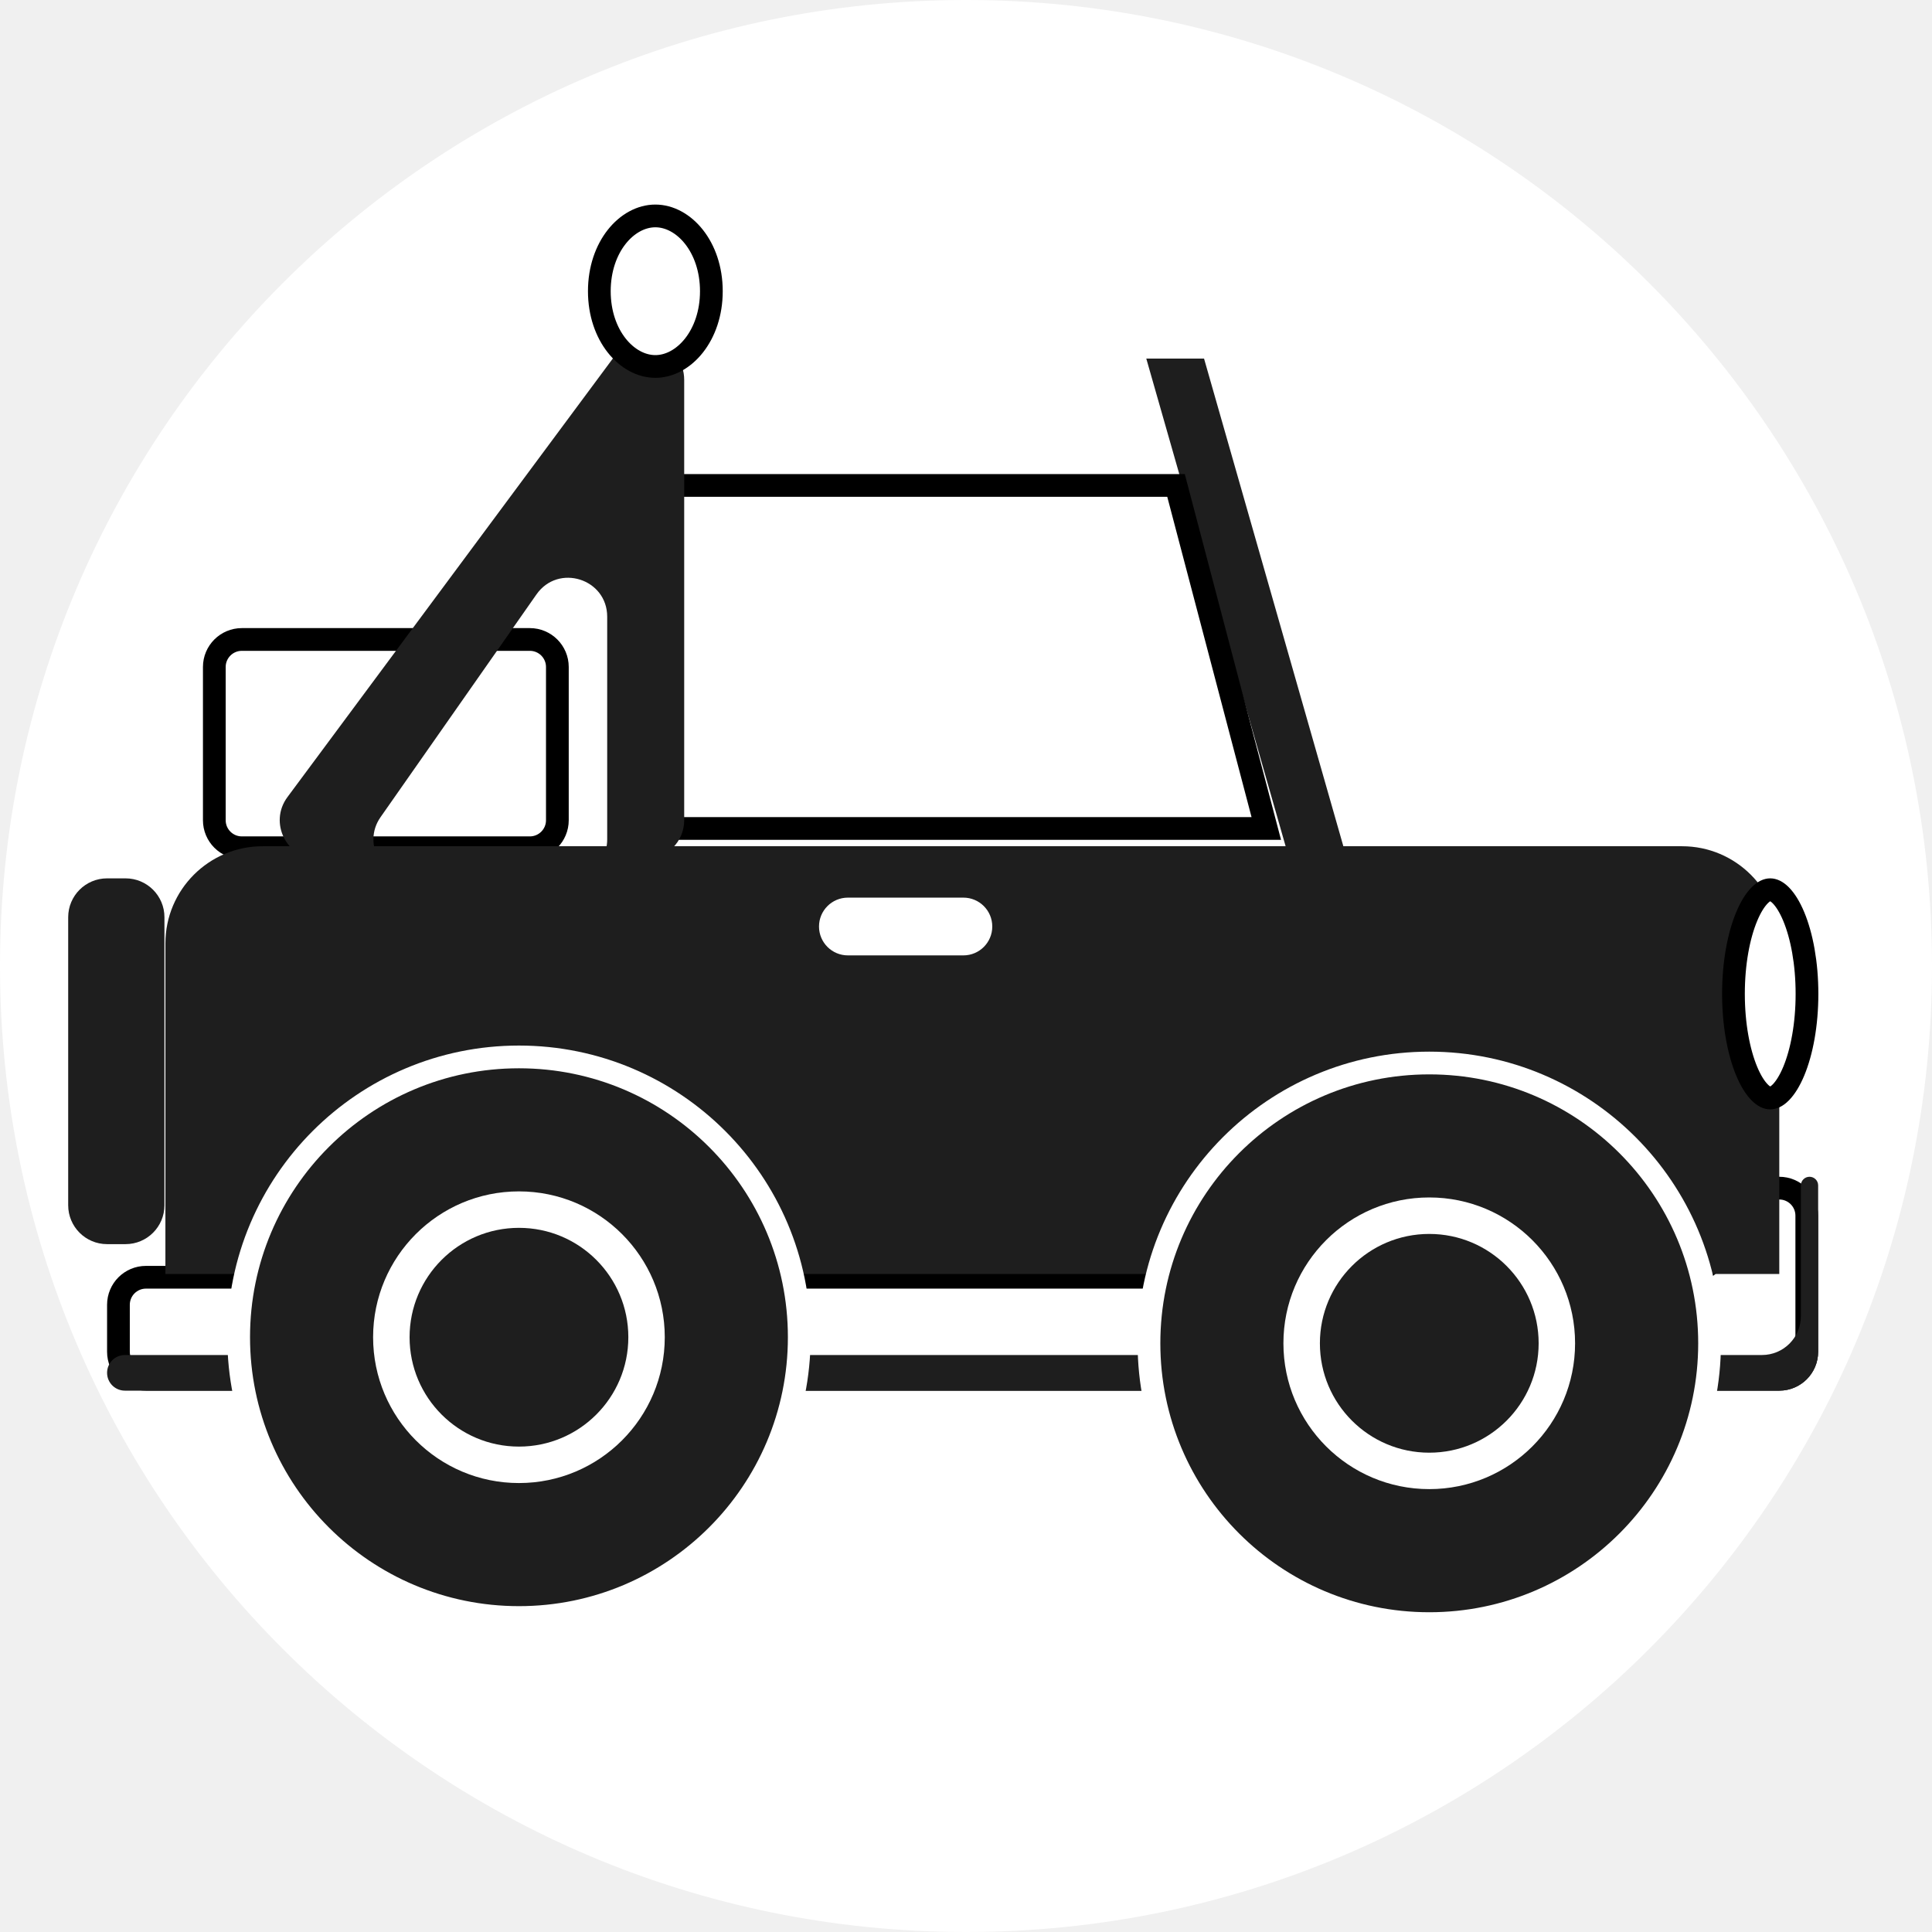
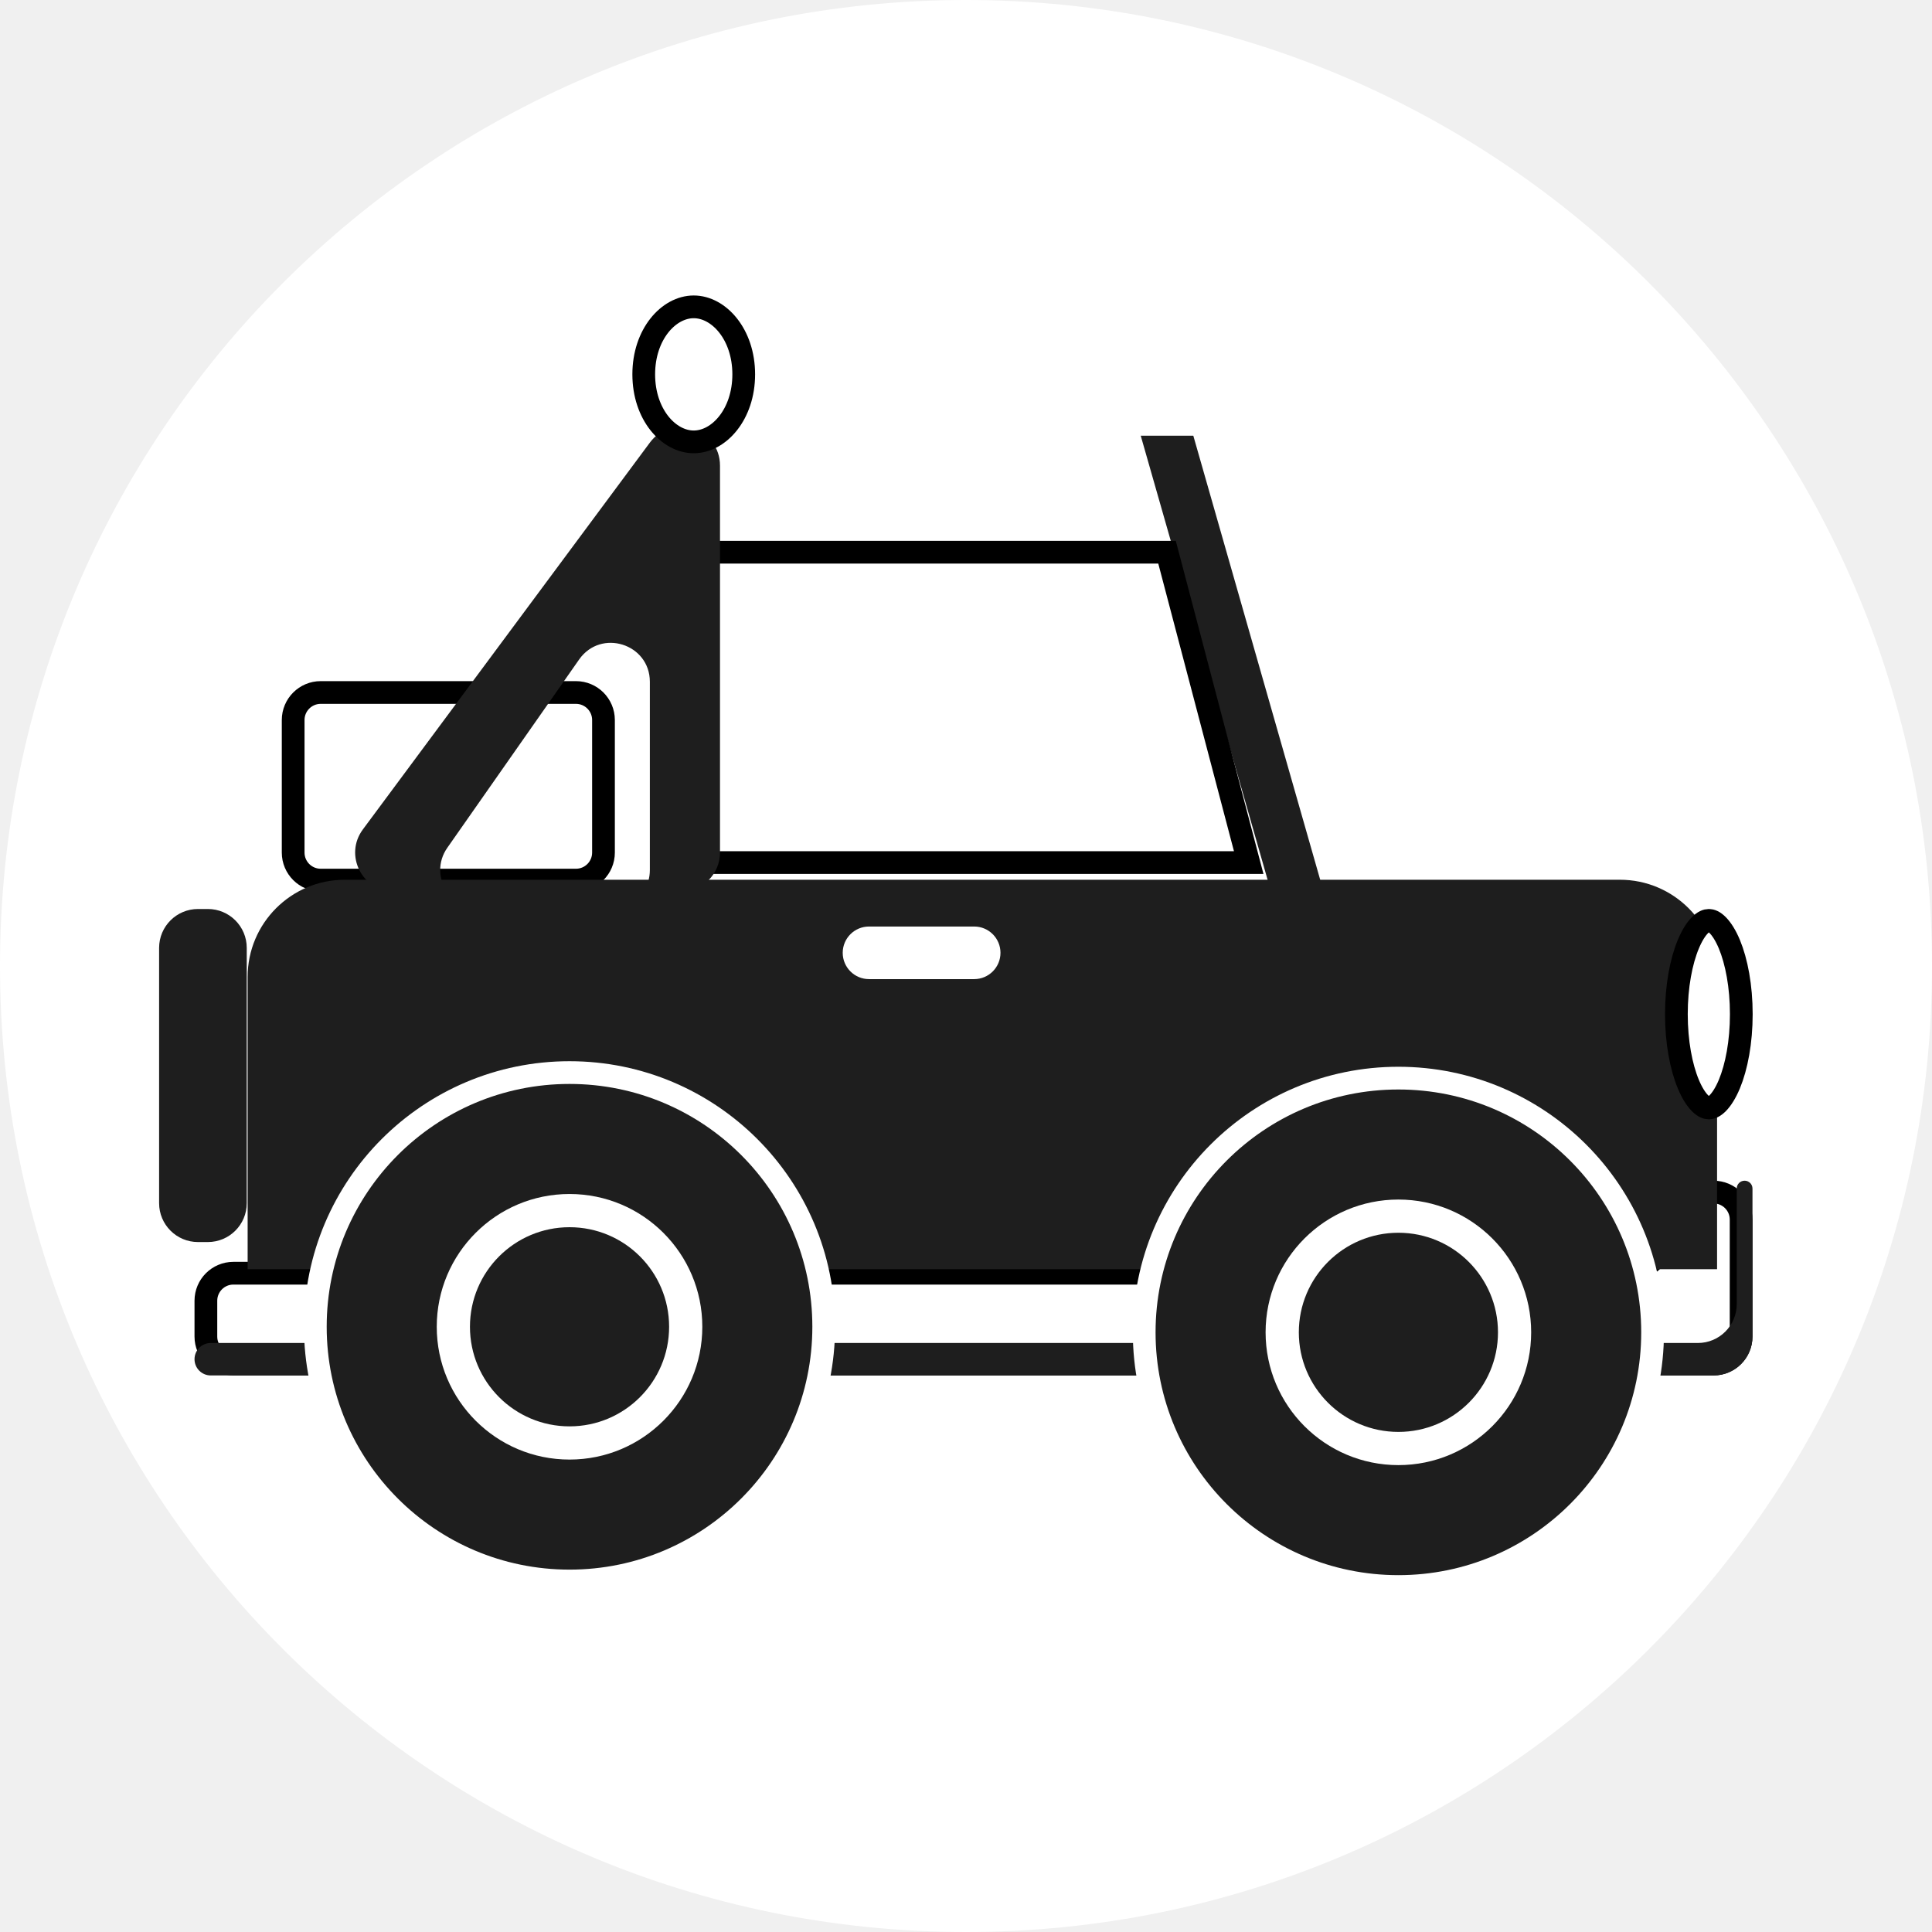
<svg xmlns="http://www.w3.org/2000/svg" width="85" height="85" viewBox="0 0 85 85" fill="none">
  <circle cx="42.5" cy="42.5" r="42.5" fill="white" />
-   <path d="M78.281 52.273C78.949 52.273 79.491 52.815 79.491 53.484V59.472C79.491 60.141 78.949 60.683 78.281 60.683H6.422C5.753 60.683 5.211 60.141 5.211 59.472V57.405C5.211 56.736 5.753 56.194 6.422 56.194H73.718C74.939 56.194 75.929 55.204 75.929 53.983V53.484C75.929 52.815 76.471 52.273 77.14 52.273H78.281Z" fill="white" stroke="black" />
-   <path d="M79.991 52.153C79.991 51.943 79.821 51.773 79.611 51.773C79.401 51.773 79.231 51.943 79.231 52.153V57.904C79.231 58.849 78.465 59.615 77.52 59.615H5.495C5.062 59.615 4.711 59.966 4.711 60.399C4.711 60.832 5.062 61.183 5.495 61.183H78.281C79.225 61.183 79.991 60.417 79.991 59.472V52.153Z" fill="#1E1E1E" />
-   <path d="M50.432 15.776H52.973L59.748 39.492H57.208L50.432 15.776Z" fill="#1E1E1E" />
-   <path d="M28.91 21.357H51.74L55.712 36.45H28.91V21.357Z" fill="white" stroke="black" />
-   <rect x="9.429" y="28.134" width="15.093" height="9.164" rx="1.211" fill="white" stroke="black" />
-   <path fill-rule="evenodd" clip-rule="evenodd" d="M30.102 16.719C30.102 15.07 28 14.375 27.017 15.699L12.647 35.068C11.809 36.197 12.615 37.798 14.021 37.798H16.665C16.35 37.256 16.325 36.547 16.741 35.953L23.602 26.152C24.561 24.782 26.714 25.46 26.714 27.133L26.714 36.934C26.714 37.249 26.629 37.544 26.48 37.798H28.391C29.336 37.798 30.102 37.032 30.102 36.087L30.102 16.719Z" fill="#1E1E1E" />
-   <path d="M7.277 41.508C7.277 39.146 9.192 37.231 11.555 37.231H74.003C76.365 37.231 78.281 39.146 78.281 41.508V56.051H7.277V41.508Z" fill="#1E1E1E" />
-   <circle cx="62.882" cy="59.1" r="12.332" fill="#1E1E1E" stroke="white" />
-   <circle cx="62.881" cy="59.099" r="6.416" fill="white" />
-   <circle cx="62.882" cy="59.1" r="4.812" fill="#1E1E1E" />
-   <circle cx="22.832" cy="58.832" r="12.332" fill="#1E1E1E" stroke="white" />
-   <circle cx="22.831" cy="58.832" r="6.416" fill="white" />
-   <circle cx="22.832" cy="58.832" r="4.812" fill="#1E1E1E" />
-   <path d="M79.5 43.726C79.5 45.08 79.27 46.282 78.918 47.127C78.742 47.551 78.544 47.861 78.351 48.058C78.159 48.253 78.001 48.308 77.883 48.308C77.764 48.308 77.607 48.253 77.415 48.058C77.221 47.861 77.023 47.551 76.847 47.127C76.495 46.282 76.265 45.08 76.265 43.726C76.265 42.372 76.495 41.17 76.847 40.325C77.023 39.901 77.221 39.591 77.415 39.394C77.607 39.2 77.764 39.144 77.883 39.144C78.001 39.144 78.159 39.2 78.351 39.394C78.544 39.591 78.742 39.901 78.918 40.325C79.27 41.17 79.5 42.372 79.5 43.726Z" fill="white" stroke="black" />
-   <rect x="3" y="38.644" width="4.235" height="16.093" rx="1.711" fill="#1E1E1E" />
-   <path d="M31.297 12.812C31.297 14.764 30.084 16.123 28.833 16.123C27.581 16.123 26.368 14.764 26.368 12.812C26.368 10.858 27.581 9.5 28.833 9.5C30.084 9.5 31.297 10.858 31.297 12.812Z" fill="white" stroke="black" />
-   <rect x="36.033" y="39.492" width="7.623" height="2.541" rx="1.27" fill="white" />
+   <path d="M74.659 52.446H75.391C76.06 52.446 76.602 52.988 76.602 53.657V58.803C76.602 59.471 76.06 60.014 75.391 60.014H10.268C9.6 60.014 9.058 59.471 9.058 58.803V57.227C9.058 56.558 9.6 56.016 10.268 56.016H71.237C72.458 56.016 73.448 55.026 73.448 53.805V53.657C73.448 52.988 73.99 52.446 74.659 52.446Z" fill="white" stroke="black" />
+   <path d="M77.102 52.292C77.102 52.1 76.947 51.946 76.756 51.946V51.946C76.564 51.946 76.409 52.1 76.409 52.292V57.375C76.409 58.32 75.644 59.086 74.699 59.086H9.272C8.877 59.086 8.558 59.405 8.558 59.8V59.8C8.558 60.194 8.877 60.514 9.272 60.514H75.391C76.336 60.514 77.102 59.748 77.102 58.803V52.292Z" fill="#1E1E1E" />
+   <path d="M50.188 19.17H52.501L58.671 40.763H56.357L50.188 19.17Z" fill="#1E1E1E" />
+   <path d="M30.637 24.296H51.345L54.938 37.949H30.637V24.296Z" fill="white" stroke="black" />
+   <rect x="12.898" y="30.467" width="13.653" height="8.254" rx="1.211" fill="white" stroke="black" />
+   <path fill-rule="evenodd" clip-rule="evenodd" d="M31.677 20.491C31.677 18.843 29.574 18.148 28.592 19.472L15.965 36.491C15.127 37.62 15.933 39.221 17.339 39.221H19.651C19.291 38.671 19.244 37.922 19.679 37.3L25.479 29.015C26.438 27.645 28.591 28.323 28.591 29.996L28.591 38.282C28.591 38.629 28.488 38.951 28.311 39.221H29.966C30.911 39.221 31.677 38.455 31.677 37.51L31.677 20.491Z" fill="#1E1E1E" />
+   <path d="M10.895 42.982C10.895 40.62 12.809 38.705 15.172 38.705H71.267C73.629 38.705 75.544 40.62 75.544 42.982V55.84H10.895V42.982Z" fill="#1E1E1E" />
+   <path d="M72.707 58.617C72.707 64.793 67.7 69.8 61.523 69.8C55.347 69.8 50.34 64.793 50.34 58.617C50.34 52.44 55.347 47.433 61.523 47.433C67.7 47.433 72.707 52.44 72.707 58.617Z" fill="#1E1E1E" stroke="white" />
+   <ellipse cx="61.523" cy="58.617" rx="5.842" ry="5.842" fill="white" />
+   <circle cx="61.524" cy="58.617" r="4.381" fill="#1E1E1E" />
+   <path d="M36.24 58.373C36.24 64.549 31.233 69.557 25.057 69.557C18.88 69.557 13.873 64.549 13.873 58.373C13.873 52.196 18.88 47.189 25.057 47.189C31.233 47.189 36.24 52.196 36.24 58.373Z" fill="#1E1E1E" stroke="white" />
+   <ellipse cx="25.057" cy="58.373" rx="5.842" ry="5.842" fill="white" />
+   <circle cx="25.057" cy="58.373" r="4.381" fill="#1E1E1E" />
+   <path d="M76.61 44.619C76.61 45.847 76.401 46.935 76.084 47.698C75.924 48.081 75.747 48.358 75.576 48.532C75.407 48.703 75.274 48.746 75.182 48.746C75.09 48.746 74.957 48.703 74.788 48.532C74.617 48.358 74.439 48.081 74.28 47.698C73.962 46.935 73.754 45.847 73.754 44.619C73.754 43.391 73.962 42.302 74.28 41.539C74.439 41.157 74.617 40.88 74.788 40.706C74.957 40.534 75.09 40.492 75.182 40.492C75.274 40.492 75.407 40.534 75.576 40.706C75.747 40.88 75.924 41.157 76.084 41.539C76.401 42.302 76.61 43.391 76.61 44.619Z" fill="white" stroke="black" />
+   <rect x="7" y="39.992" width="3.856" height="14.653" rx="1.711" fill="#1E1E1E" />
+   <path d="M32.721 16.47C32.721 18.235 31.626 19.441 30.521 19.441C29.416 19.441 28.322 18.235 28.322 16.47C28.322 14.706 29.416 13.5 30.521 13.5C31.626 13.5 32.721 14.706 32.721 16.47Z" fill="white" stroke="black" />
+   <rect x="37.076" y="40.763" width="6.941" height="2.314" rx="1.157" fill="white" />
</svg>
